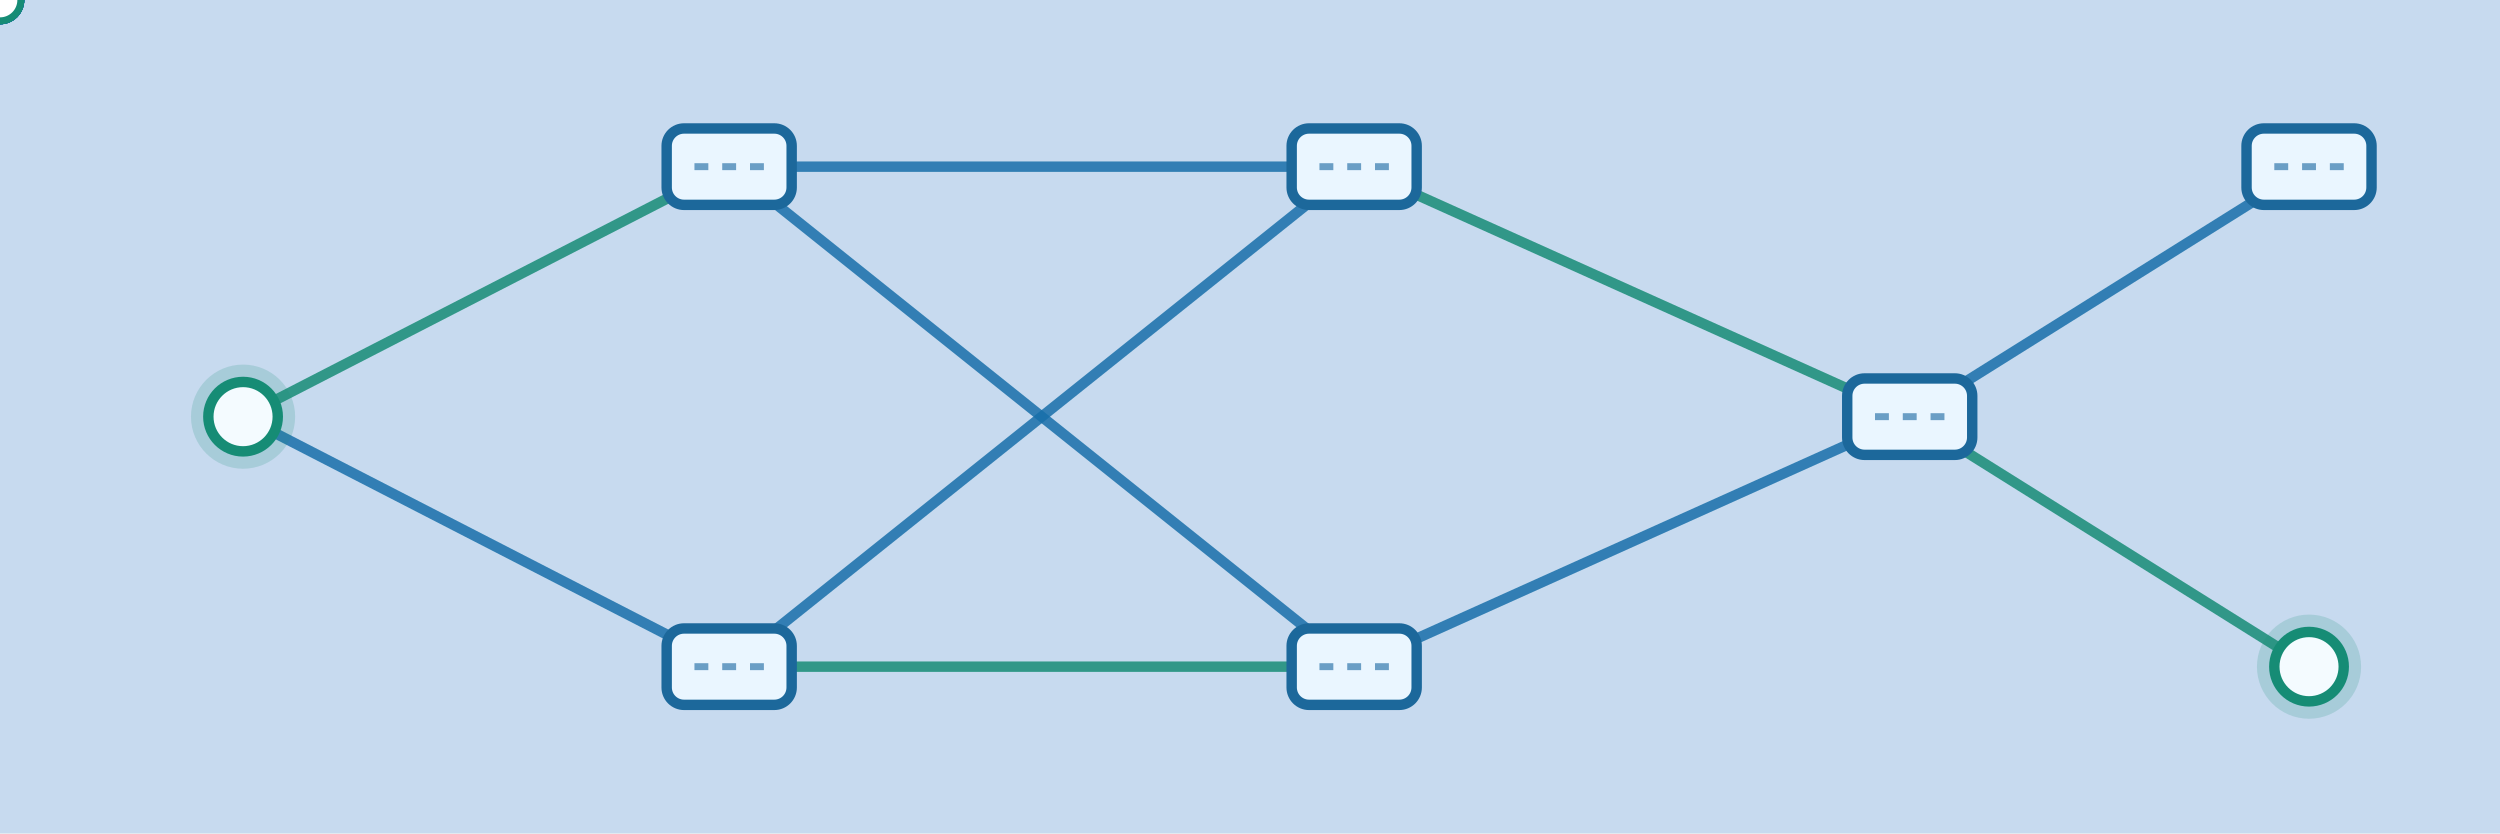
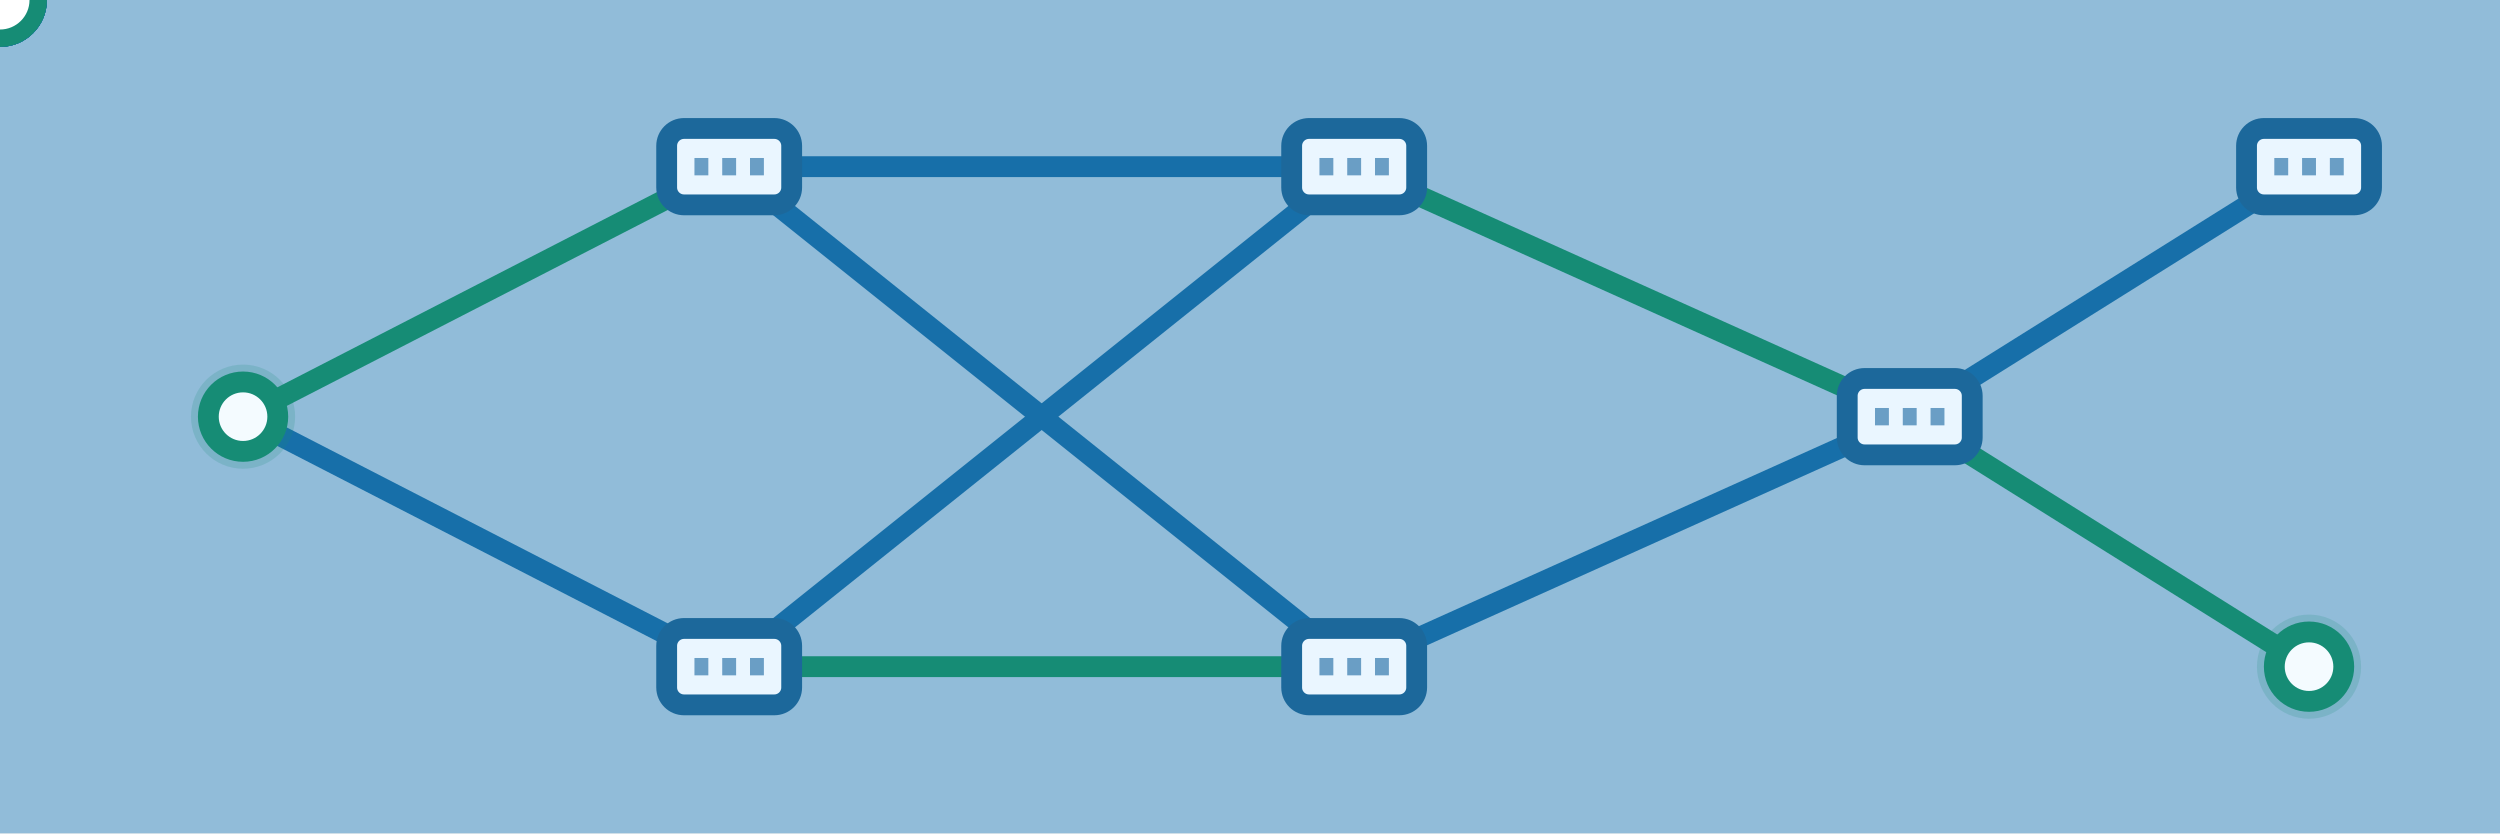
<svg xmlns="http://www.w3.org/2000/svg" viewBox="0 0 720 240">
-   <rect width="720" height="240" fill="#c7daef" />
-   <path d="M70 120L210 48" fill="none" stroke="#168c75" stroke-width="3" opacity=".85" />
-   <circle r="6" fill="#fff" stroke="#168c75" stroke-width="2">
-     <animateMotion path="M70 120L210 48" dur="1.7s" begin="0s" repeatCount="indefinite" />
+   <rect width="720" height="240" fill="#91bcd9" />
+   <path d="M70 120L210 48" fill="none" stroke="#168c75" stroke-width="6" opacity="1" />
+   <circle r="11" fill="#fff" stroke="#168c75" stroke-width="5">
+     <animateMotion path="M70 120L210 48" dur="3.6s" begin="0s" repeatCount="indefinite" />
  </circle>
-   <path d="M70 120L210 192" fill="none" stroke="#176fa9" stroke-width="3" opacity=".85" />
-   <circle r="6" fill="#fff" stroke="#176fa9" stroke-width="2">
-     <animateMotion path="M70 120L210 192" dur="2s" begin="0.32s" repeatCount="indefinite" />
+   <path d="M70 120L210 192" fill="none" stroke="#176fa9" stroke-width="6" opacity="1" />
+   <circle r="11" fill="#fff" stroke="#176fa9" stroke-width="5">
+     <animateMotion path="M70 120L210 192" dur="4.2s" begin="0.32s" repeatCount="indefinite" />
  </circle>
-   <path d="M210 48L390 48" fill="none" stroke="#176fa9" stroke-width="3" opacity=".85" />
-   <circle r="6" fill="#fff" stroke="#176fa9" stroke-width="2">
-     <animateMotion path="M210 48L390 48" dur="2.3s" begin="0.64s" repeatCount="indefinite" />
+   <path d="M210 48L390 48" fill="none" stroke="#176fa9" stroke-width="6" opacity="1" />
+   <circle r="11" fill="#fff" stroke="#176fa9" stroke-width="5">
+     <animateMotion path="M210 48L390 48" dur="4.8s" begin="0.64s" repeatCount="indefinite" />
  </circle>
-   <path d="M210 192L390 192" fill="none" stroke="#168c75" stroke-width="3" opacity=".85" />
-   <circle r="6" fill="#fff" stroke="#168c75" stroke-width="2">
-     <animateMotion path="M210 192L390 192" dur="2.6s" begin="0.96s" repeatCount="indefinite" />
+   <path d="M210 192L390 192" fill="none" stroke="#168c75" stroke-width="6" opacity="1" />
+   <circle r="11" fill="#fff" stroke="#168c75" stroke-width="5">
+     <animateMotion path="M210 192L390 192" dur="5.5s" begin="0.96s" repeatCount="indefinite" />
  </circle>
-   <path d="M210 48L390 192" fill="none" stroke="#176fa9" stroke-width="3" opacity=".85" />
-   <circle r="6" fill="#fff" stroke="#176fa9" stroke-width="2">
-     <animateMotion path="M210 48L390 192" dur="1.7s" begin="1.28s" repeatCount="indefinite" />
+   <path d="M210 48L390 192" fill="none" stroke="#176fa9" stroke-width="6" opacity="1" />
+   <circle r="11" fill="#fff" stroke="#176fa9" stroke-width="5">
+     <animateMotion path="M210 48L390 192" dur="3.6s" begin="1.28s" repeatCount="indefinite" />
  </circle>
-   <path d="M210 192L390 48" fill="none" stroke="#176fa9" stroke-width="3" opacity=".85" />
-   <circle r="6" fill="#fff" stroke="#176fa9" stroke-width="2">
-     <animateMotion path="M210 192L390 48" dur="2s" begin="1.6s" repeatCount="indefinite" />
+   <path d="M210 192L390 48" fill="none" stroke="#176fa9" stroke-width="6" opacity="1" />
+   <circle r="11" fill="#fff" stroke="#176fa9" stroke-width="5">
+     <animateMotion path="M210 192L390 48" dur="4.2s" begin="1.6s" repeatCount="indefinite" />
  </circle>
-   <path d="M390 48L550 120" fill="none" stroke="#168c75" stroke-width="3" opacity=".85" />
-   <circle r="6" fill="#fff" stroke="#168c75" stroke-width="2">
-     <animateMotion path="M390 48L550 120" dur="2.3s" begin="1.92s" repeatCount="indefinite" />
+   <path d="M390 48L550 120" fill="none" stroke="#168c75" stroke-width="6" opacity="1" />
+   <circle r="11" fill="#fff" stroke="#168c75" stroke-width="5">
+     <animateMotion path="M390 48L550 120" dur="4.8s" begin="1.92s" repeatCount="indefinite" />
  </circle>
-   <path d="M390 192L550 120" fill="none" stroke="#176fa9" stroke-width="3" opacity=".85" />
-   <circle r="6" fill="#fff" stroke="#176fa9" stroke-width="2">
-     <animateMotion path="M390 192L550 120" dur="2.6s" begin="2.24s" repeatCount="indefinite" />
+   <path d="M390 192L550 120" fill="none" stroke="#176fa9" stroke-width="6" opacity="1" />
+   <circle r="11" fill="#fff" stroke="#176fa9" stroke-width="5">
+     <animateMotion path="M390 192L550 120" dur="5.5s" begin="2.24s" repeatCount="indefinite" />
  </circle>
-   <path d="M550 120L665 48" fill="none" stroke="#176fa9" stroke-width="3" opacity=".85" />
-   <circle r="6" fill="#fff" stroke="#176fa9" stroke-width="2">
-     <animateMotion path="M550 120L665 48" dur="1.7s" begin="2.56s" repeatCount="indefinite" />
+   <path d="M550 120L665 48" fill="none" stroke="#176fa9" stroke-width="6" opacity="1" />
+   <circle r="11" fill="#fff" stroke="#176fa9" stroke-width="5">
+     <animateMotion path="M550 120L665 48" dur="3.6s" begin="2.56s" repeatCount="indefinite" />
  </circle>
-   <path d="M550 120L665 192" fill="none" stroke="#168c75" stroke-width="3" opacity=".85" />
-   <circle r="6" fill="#fff" stroke="#168c75" stroke-width="2">
-     <animateMotion path="M550 120L665 192" dur="2s" begin="2.88s" repeatCount="indefinite" />
+   <path d="M550 120L665 192" fill="none" stroke="#168c75" stroke-width="6" opacity="1" />
+   <circle r="11" fill="#fff" stroke="#168c75" stroke-width="5">
+     <animateMotion path="M550 120L665 192" dur="4.2s" begin="2.88s" repeatCount="indefinite" />
  </circle>
  <circle cx="70" cy="120" r="15" fill="#168c75" opacity=".18" />
-   <circle cx="70" cy="120" r="10" fill="#f4fbff" stroke="#168c75" stroke-width="3" />
-   <rect x="192" y="37" width="36" height="22" rx="5" fill="#eaf6ff" stroke="#1c689b" stroke-width="3" />
-   <path d="M200 48h20" stroke="#6a9ec5" stroke-width="2" stroke-dasharray="4 4" />
-   <rect x="192" y="181" width="36" height="22" rx="5" fill="#eaf6ff" stroke="#1c689b" stroke-width="3" />
-   <path d="M200 192h20" stroke="#6a9ec5" stroke-width="2" stroke-dasharray="4 4" />
-   <rect x="372" y="37" width="36" height="22" rx="5" fill="#eaf6ff" stroke="#1c689b" stroke-width="3" />
-   <path d="M380 48h20" stroke="#6a9ec5" stroke-width="2" stroke-dasharray="4 4" />
-   <rect x="372" y="181" width="36" height="22" rx="5" fill="#eaf6ff" stroke="#1c689b" stroke-width="3" />
-   <path d="M380 192h20" stroke="#6a9ec5" stroke-width="2" stroke-dasharray="4 4" />
-   <rect x="532" y="109" width="36" height="22" rx="5" fill="#eaf6ff" stroke="#1c689b" stroke-width="3" />
-   <path d="M540 120h20" stroke="#6a9ec5" stroke-width="2" stroke-dasharray="4 4" />
-   <rect x="647" y="37" width="36" height="22" rx="5" fill="#eaf6ff" stroke="#1c689b" stroke-width="3" />
-   <path d="M655 48h20" stroke="#6a9ec5" stroke-width="2" stroke-dasharray="4 4" />
+   <circle cx="70" cy="120" r="10" fill="#f4fbff" stroke="#168c75" stroke-width="6" />
+   <rect x="192" y="37" width="36" height="22" rx="5" fill="#eaf6ff" stroke="#1c689b" stroke-width="6" />
+   <path d="M200 48h20" stroke="#6a9ec5" stroke-width="5" stroke-dasharray="4 4" />
+   <rect x="192" y="181" width="36" height="22" rx="5" fill="#eaf6ff" stroke="#1c689b" stroke-width="6" />
+   <path d="M200 192h20" stroke="#6a9ec5" stroke-width="5" stroke-dasharray="4 4" />
+   <rect x="372" y="37" width="36" height="22" rx="5" fill="#eaf6ff" stroke="#1c689b" stroke-width="6" />
+   <path d="M380 48h20" stroke="#6a9ec5" stroke-width="5" stroke-dasharray="4 4" />
+   <rect x="372" y="181" width="36" height="22" rx="5" fill="#eaf6ff" stroke="#1c689b" stroke-width="6" />
+   <path d="M380 192h20" stroke="#6a9ec5" stroke-width="5" stroke-dasharray="4 4" />
+   <rect x="532" y="109" width="36" height="22" rx="5" fill="#eaf6ff" stroke="#1c689b" stroke-width="6" />
+   <path d="M540 120h20" stroke="#6a9ec5" stroke-width="5" stroke-dasharray="4 4" />
+   <rect x="647" y="37" width="36" height="22" rx="5" fill="#eaf6ff" stroke="#1c689b" stroke-width="6" />
+   <path d="M655 48h20" stroke="#6a9ec5" stroke-width="5" stroke-dasharray="4 4" />
  <circle cx="665" cy="192" r="15" fill="#168c75" opacity=".18" />
-   <circle cx="665" cy="192" r="10" fill="#f4fbff" stroke="#168c75" stroke-width="3" />
+   <circle cx="665" cy="192" r="10" fill="#f4fbff" stroke="#168c75" stroke-width="6" />
</svg>
